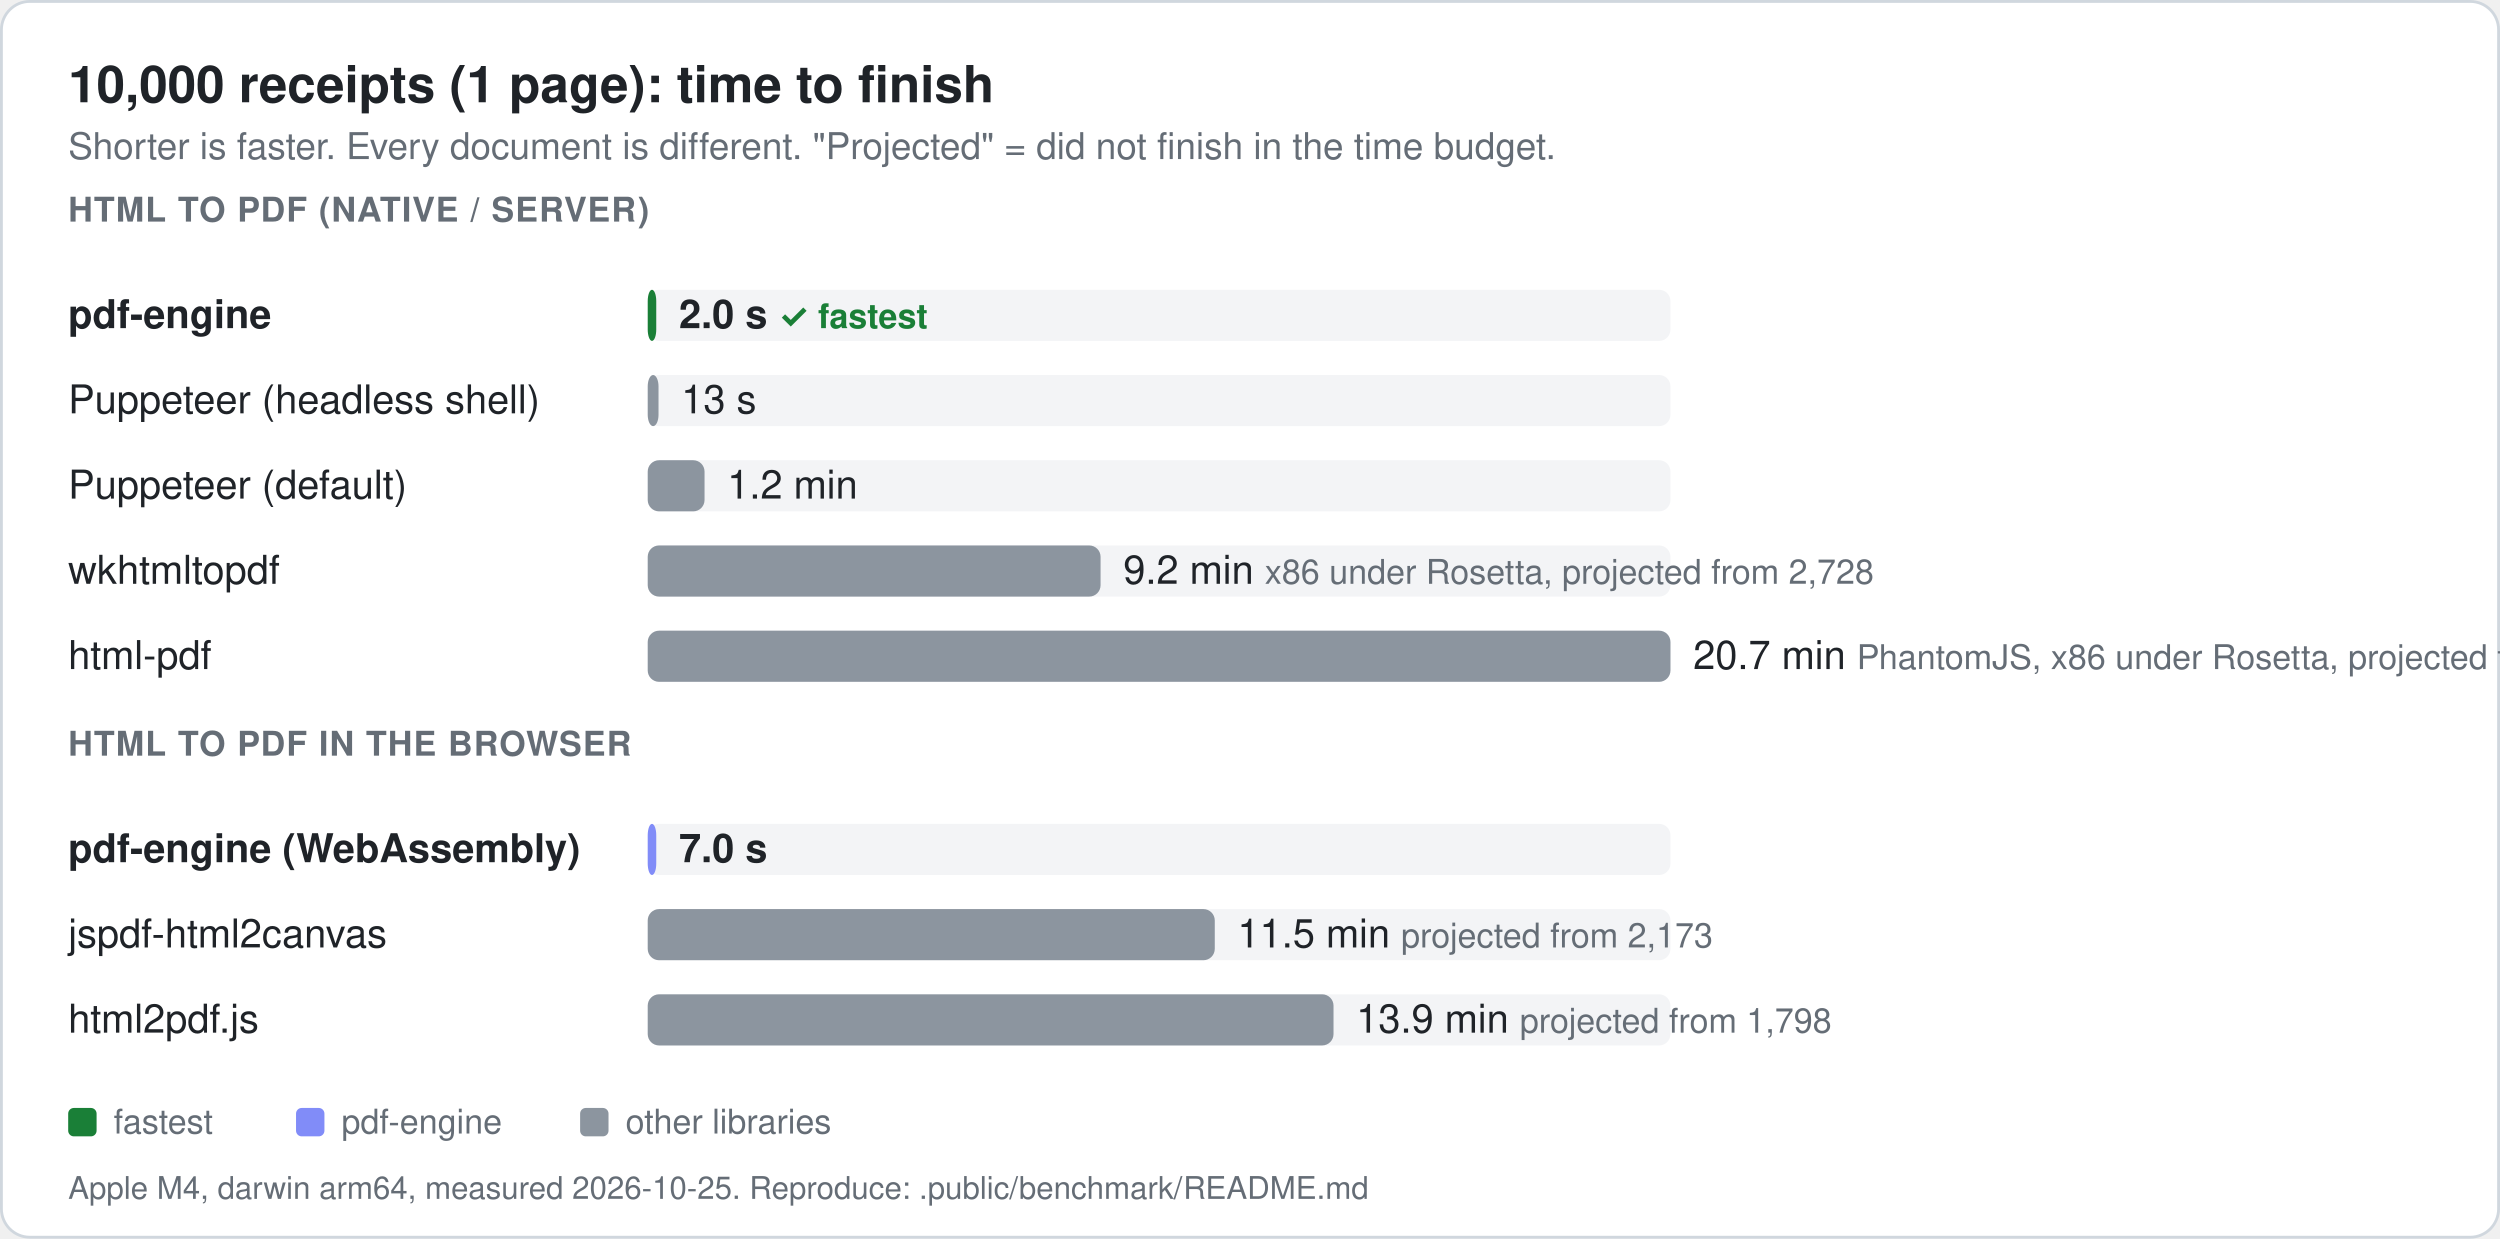
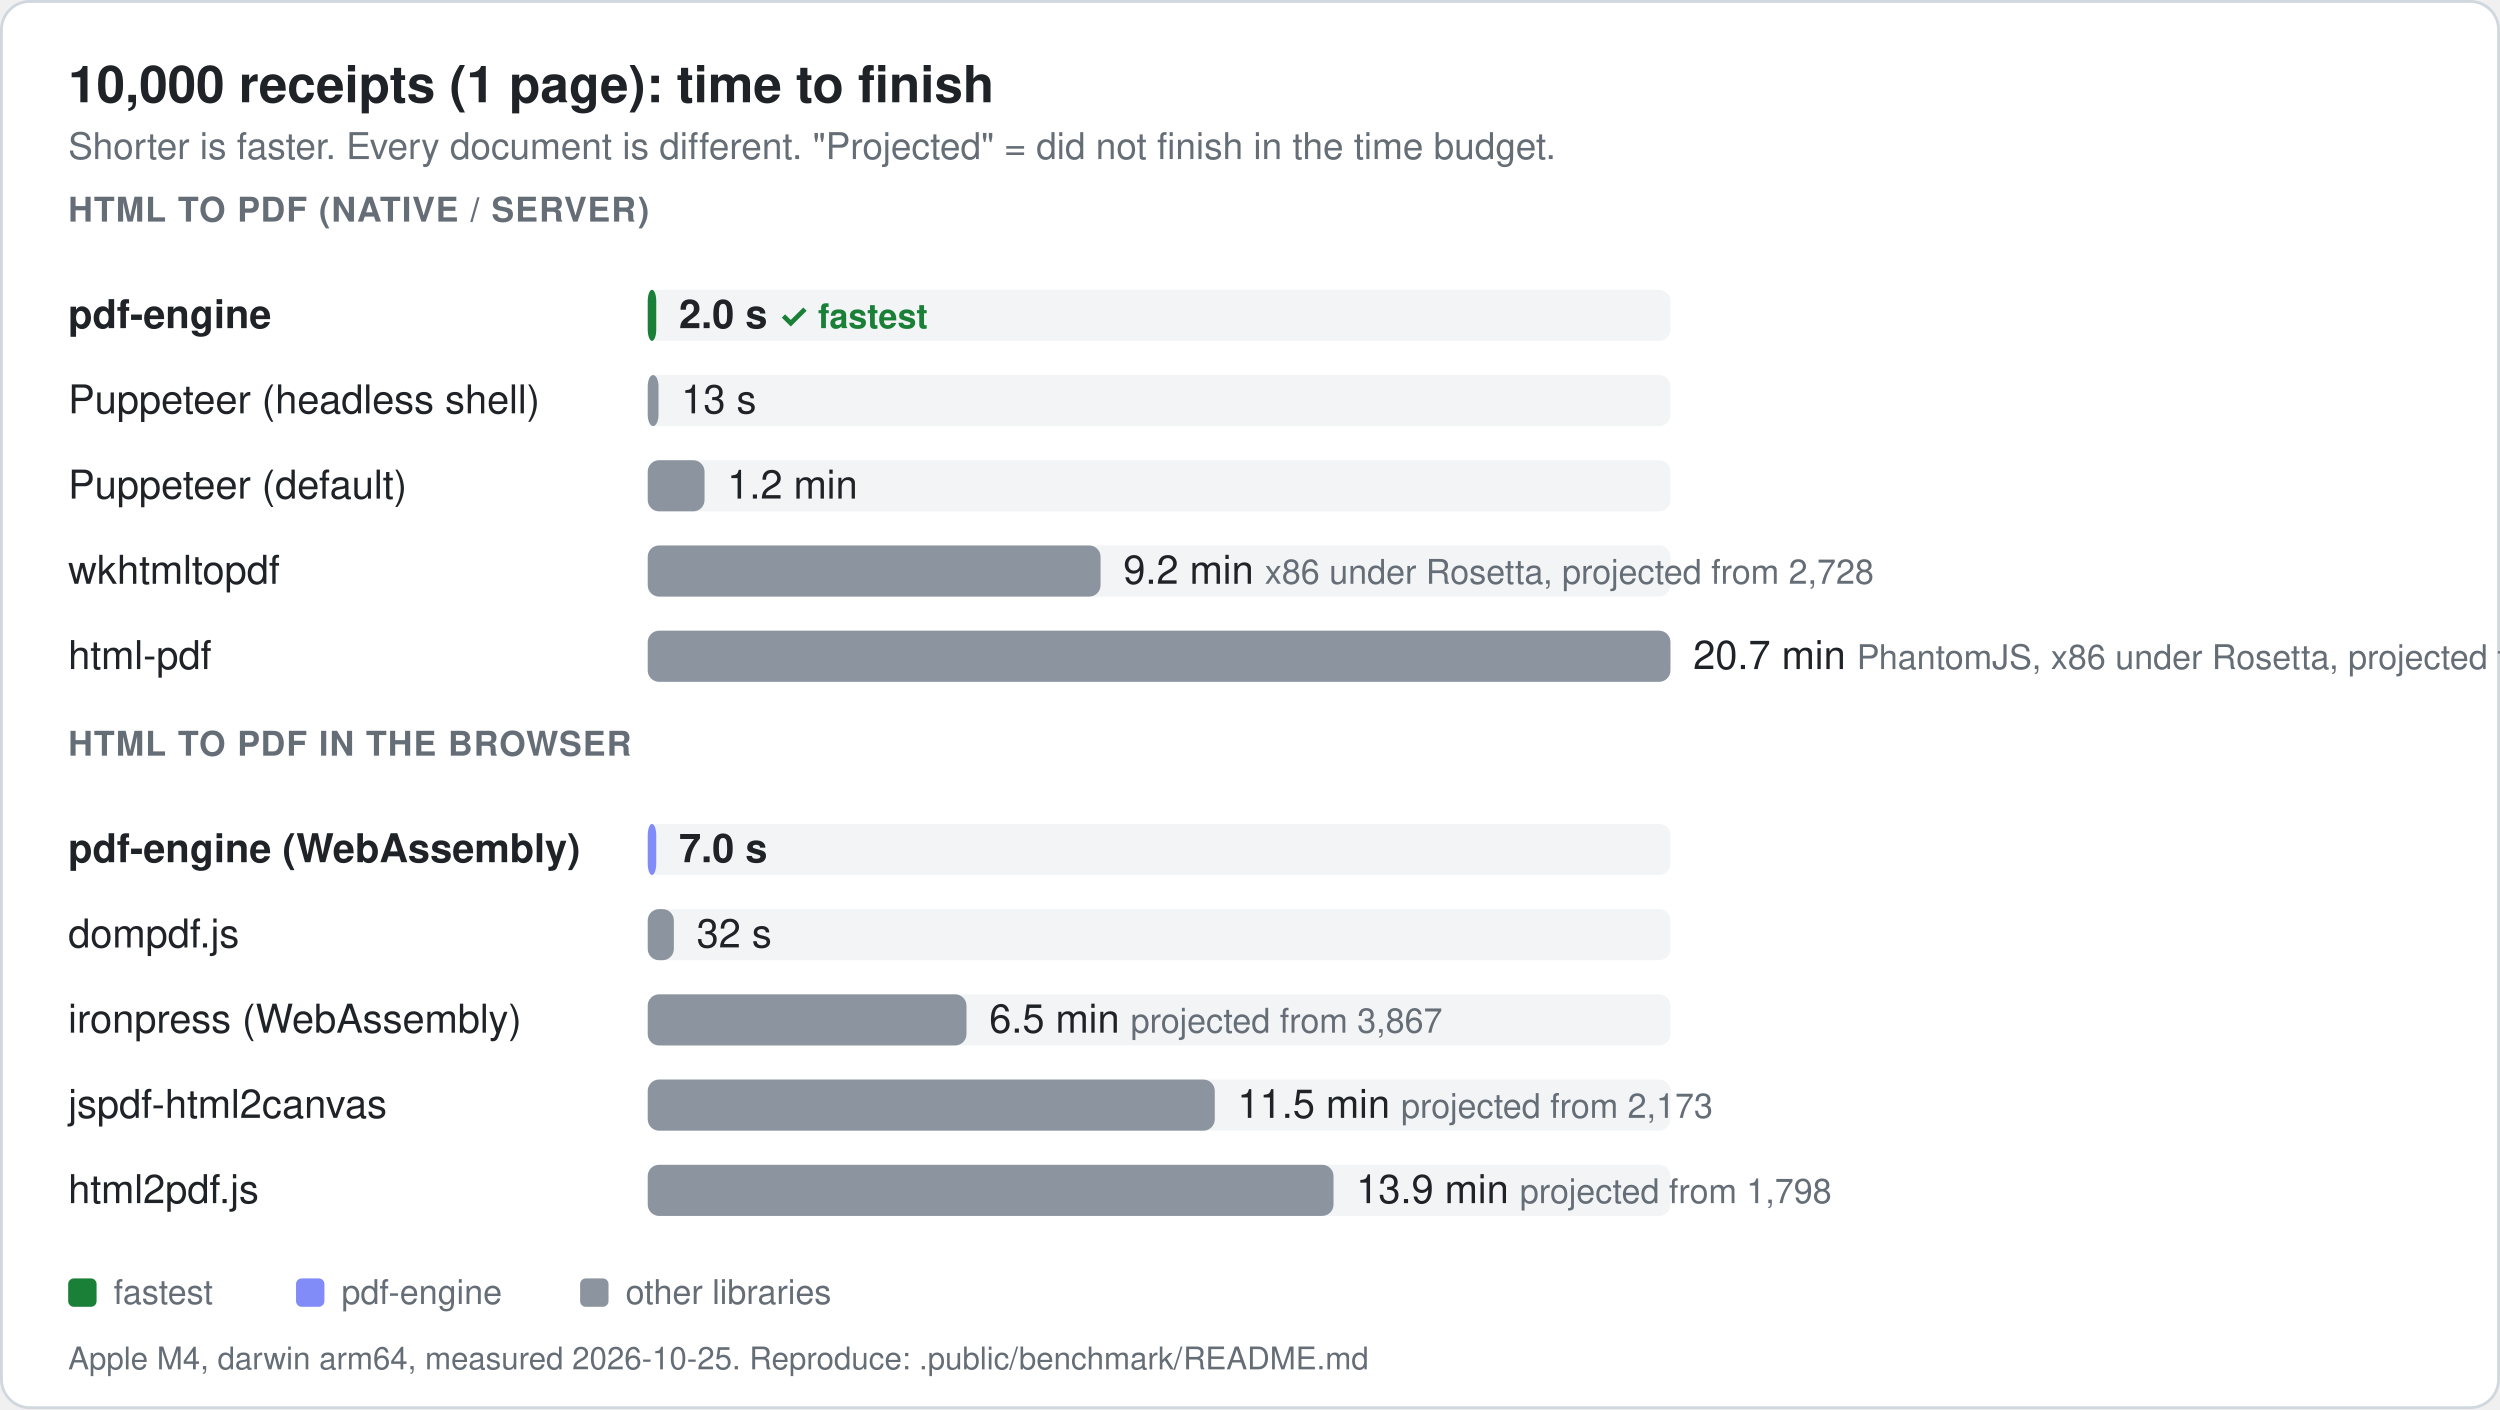
- <svg xmlns="http://www.w3.org/2000/svg" width="880" height="436" viewBox="0 0 880 436" role="img" aria-labelledby="t d" font-family="-apple-system, BlinkMacSystemFont, 'Segoe UI', Helvetica, Arial, sans-serif">
-   <rect x="0.5" y="0.5" width="879" height="435" rx="10" fill="#ffffff" stroke="#d0d7de" />
+ <svg xmlns="http://www.w3.org/2000/svg" width="880" height="496" viewBox="0 0 880 496" role="img" aria-labelledby="t d" font-family="-apple-system, BlinkMacSystemFont, 'Segoe UI', Helvetica, Arial, sans-serif">
+   <rect x="0.5" y="0.5" width="879" height="495" rx="10" fill="#ffffff" stroke="#d0d7de" />
  <text x="24" y="36" font-size="18" font-weight="700" fill="#1f2328">10,000 receipts (1 page): time to finish</text>
  <text x="24" y="56" font-size="13" fill="#656d76">Shorter is faster. Every document is different. "Projected" = did not finish in the time budget.</text>
  <text x="24" y="78" font-size="12" font-weight="600" fill="#656d76" letter-spacing="0.4">HTML TO PDF (NATIVE / SERVER)</text>
  <text x="24" y="115.5" font-size="14" fill="#1f2328" font-weight="700">pdf-engine</text>
  <rect x="228" y="102" width="360" height="18" rx="4" fill="#f3f4f6" />
  <rect x="228" y="102" width="3.0" height="18" rx="4" fill="#1a7f37" />
  <text x="239.0" y="115.5" font-size="14" fill="#1f2328" font-weight="700">2.0 s <tspan fill="#1a7f37" font-weight="700" font-size="12">✓ fastest</tspan>
  </text>
  <text x="24" y="145.5" font-size="14" fill="#1f2328" font-weight="400">Puppeteer (headless shell)</text>
  <rect x="228" y="132" width="360" height="18" rx="4" fill="#f3f4f6" />
  <rect x="228" y="132" width="3.8" height="18" rx="4" fill="#8c959f" />
  <text x="239.8" y="145.5" font-size="14" fill="#1f2328" font-weight="500">13 s</text>
  <text x="24" y="175.5" font-size="14" fill="#1f2328" font-weight="400">Puppeteer (default)</text>
  <rect x="228" y="162" width="360" height="18" rx="4" fill="#f3f4f6" />
  <rect x="228" y="162" width="20.0" height="18" rx="4" fill="#8c959f" />
  <text x="256.0" y="175.5" font-size="14" fill="#1f2328" font-weight="500">1.2 min</text>
  <text x="24" y="205.5" font-size="14" fill="#1f2328" font-weight="400">wkhtmltopdf</text>
  <rect x="228" y="192" width="360" height="18" rx="4" fill="#f3f4f6" />
  <rect x="228" y="192" width="159.4" height="18" rx="4" fill="#8c959f" />
  <text x="395.4" y="205.5" font-size="14" fill="#1f2328" font-weight="500">9.2 min <tspan fill="#656d76" font-weight="400" font-size="12">x86 under Rosetta, projected from 2,728</tspan>
  </text>
  <text x="24" y="235.5" font-size="14" fill="#1f2328" font-weight="400">html-pdf</text>
  <rect x="228" y="222" width="360" height="18" rx="4" fill="#f3f4f6" />
  <rect x="228" y="222" width="360.0" height="18" rx="4" fill="#8c959f" />
  <text x="596.0" y="235.5" font-size="14" fill="#1f2328" font-weight="500">20.7 min <tspan fill="#656d76" font-weight="400" font-size="12">PhantomJS, x86 under Rosetta, projected from 1,214</tspan>
  </text>
  <text x="24" y="266" font-size="12" font-weight="600" fill="#656d76" letter-spacing="0.4">HTML TO PDF IN THE BROWSER</text>
  <text x="24" y="303.5" font-size="14" fill="#1f2328" font-weight="700">pdf-engine (WebAssembly)</text>
  <rect x="228" y="290" width="360" height="18" rx="4" fill="#f3f4f6" />
  <rect x="228" y="290" width="3.0" height="18" rx="4" fill="#818cf8" />
  <text x="239.0" y="303.5" font-size="14" fill="#1f2328" font-weight="700">7.0 s</text>
-   <text x="24" y="333.5" font-size="14" fill="#1f2328" font-weight="400">jspdf-html2canvas</text>
+   <text x="24" y="333.5" font-size="14" fill="#1f2328" font-weight="400">dompdf.js</text>
  <rect x="228" y="320" width="360" height="18" rx="4" fill="#f3f4f6" />
-   <rect x="228" y="320" width="199.6" height="18" rx="4" fill="#8c959f" />
-   <text x="435.6" y="333.5" font-size="14" fill="#1f2328" font-weight="500">11.5 min <tspan fill="#656d76" font-weight="400" font-size="12">projected from 2,173</tspan>
+   <rect x="228" y="320" width="9.2" height="18" rx="4" fill="#8c959f" />
+   <text x="245.2" y="333.5" font-size="14" fill="#1f2328" font-weight="500">32 s</text>
+   <text x="24" y="363.5" font-size="14" fill="#1f2328" font-weight="400">ironpress (WebAssembly)</text>
+   <rect x="228" y="350" width="360" height="18" rx="4" fill="#f3f4f6" />
+   <rect x="228" y="350" width="112.2" height="18" rx="4" fill="#8c959f" />
+   <text x="348.2" y="363.5" font-size="14" fill="#1f2328" font-weight="500">6.5 min <tspan fill="#656d76" font-weight="400" font-size="12">projected from 3,867</tspan>
  </text>
-   <text x="24" y="363.5" font-size="14" fill="#1f2328" font-weight="400">html2pdf.js</text>
-   <rect x="228" y="350" width="360" height="18" rx="4" fill="#f3f4f6" />
-   <rect x="228" y="350" width="241.4" height="18" rx="4" fill="#8c959f" />
-   <text x="477.4" y="363.5" font-size="14" fill="#1f2328" font-weight="500">13.9 min <tspan fill="#656d76" font-weight="400" font-size="12">projected from 1,798</tspan>
+   <text x="24" y="393.5" font-size="14" fill="#1f2328" font-weight="400">jspdf-html2canvas</text>
+   <rect x="228" y="380" width="360" height="18" rx="4" fill="#f3f4f6" />
+   <rect x="228" y="380" width="199.6" height="18" rx="4" fill="#8c959f" />
+   <text x="435.6" y="393.5" font-size="14" fill="#1f2328" font-weight="500">11.5 min <tspan fill="#656d76" font-weight="400" font-size="12">projected from 2,173</tspan>
  </text>
-   <rect x="24" y="390" width="10" height="10" rx="2" fill="#1a7f37" />
-   <text x="40" y="399" font-size="12" fill="#656d76">fastest</text>
-   <rect x="104.2" y="390" width="10" height="10" rx="2" fill="#818cf8" />
-   <text x="120.2" y="399" font-size="12" fill="#656d76">pdf-engine</text>
-   <rect x="204.2" y="390" width="10" height="10" rx="2" fill="#8c959f" />
-   <text x="220.2" y="399" font-size="12" fill="#656d76">other libraries</text>
-   <text x="24" y="422" font-size="11" fill="#656d76">Apple M4, darwin arm64, measured 2026-10-25. Reproduce: .public/benchmark/README.md</text>
+   <text x="24" y="423.5" font-size="14" fill="#1f2328" font-weight="400">html2pdf.js</text>
+   <rect x="228" y="410" width="360" height="18" rx="4" fill="#f3f4f6" />
+   <rect x="228" y="410" width="241.4" height="18" rx="4" fill="#8c959f" />
+   <text x="477.4" y="423.5" font-size="14" fill="#1f2328" font-weight="500">13.9 min <tspan fill="#656d76" font-weight="400" font-size="12">projected from 1,798</tspan>
+   </text>
+   <rect x="24" y="450" width="10" height="10" rx="2" fill="#1a7f37" />
+   <text x="40" y="459" font-size="12" fill="#656d76">fastest</text>
+   <rect x="104.2" y="450" width="10" height="10" rx="2" fill="#818cf8" />
+   <text x="120.2" y="459" font-size="12" fill="#656d76">pdf-engine</text>
+   <rect x="204.2" y="450" width="10" height="10" rx="2" fill="#8c959f" />
+   <text x="220.2" y="459" font-size="12" fill="#656d76">other libraries</text>
+   <text x="24" y="482" font-size="11" fill="#656d76">Apple M4, darwin arm64, measured 2026-10-25. Reproduce: .public/benchmark/README.md</text>
</svg>
